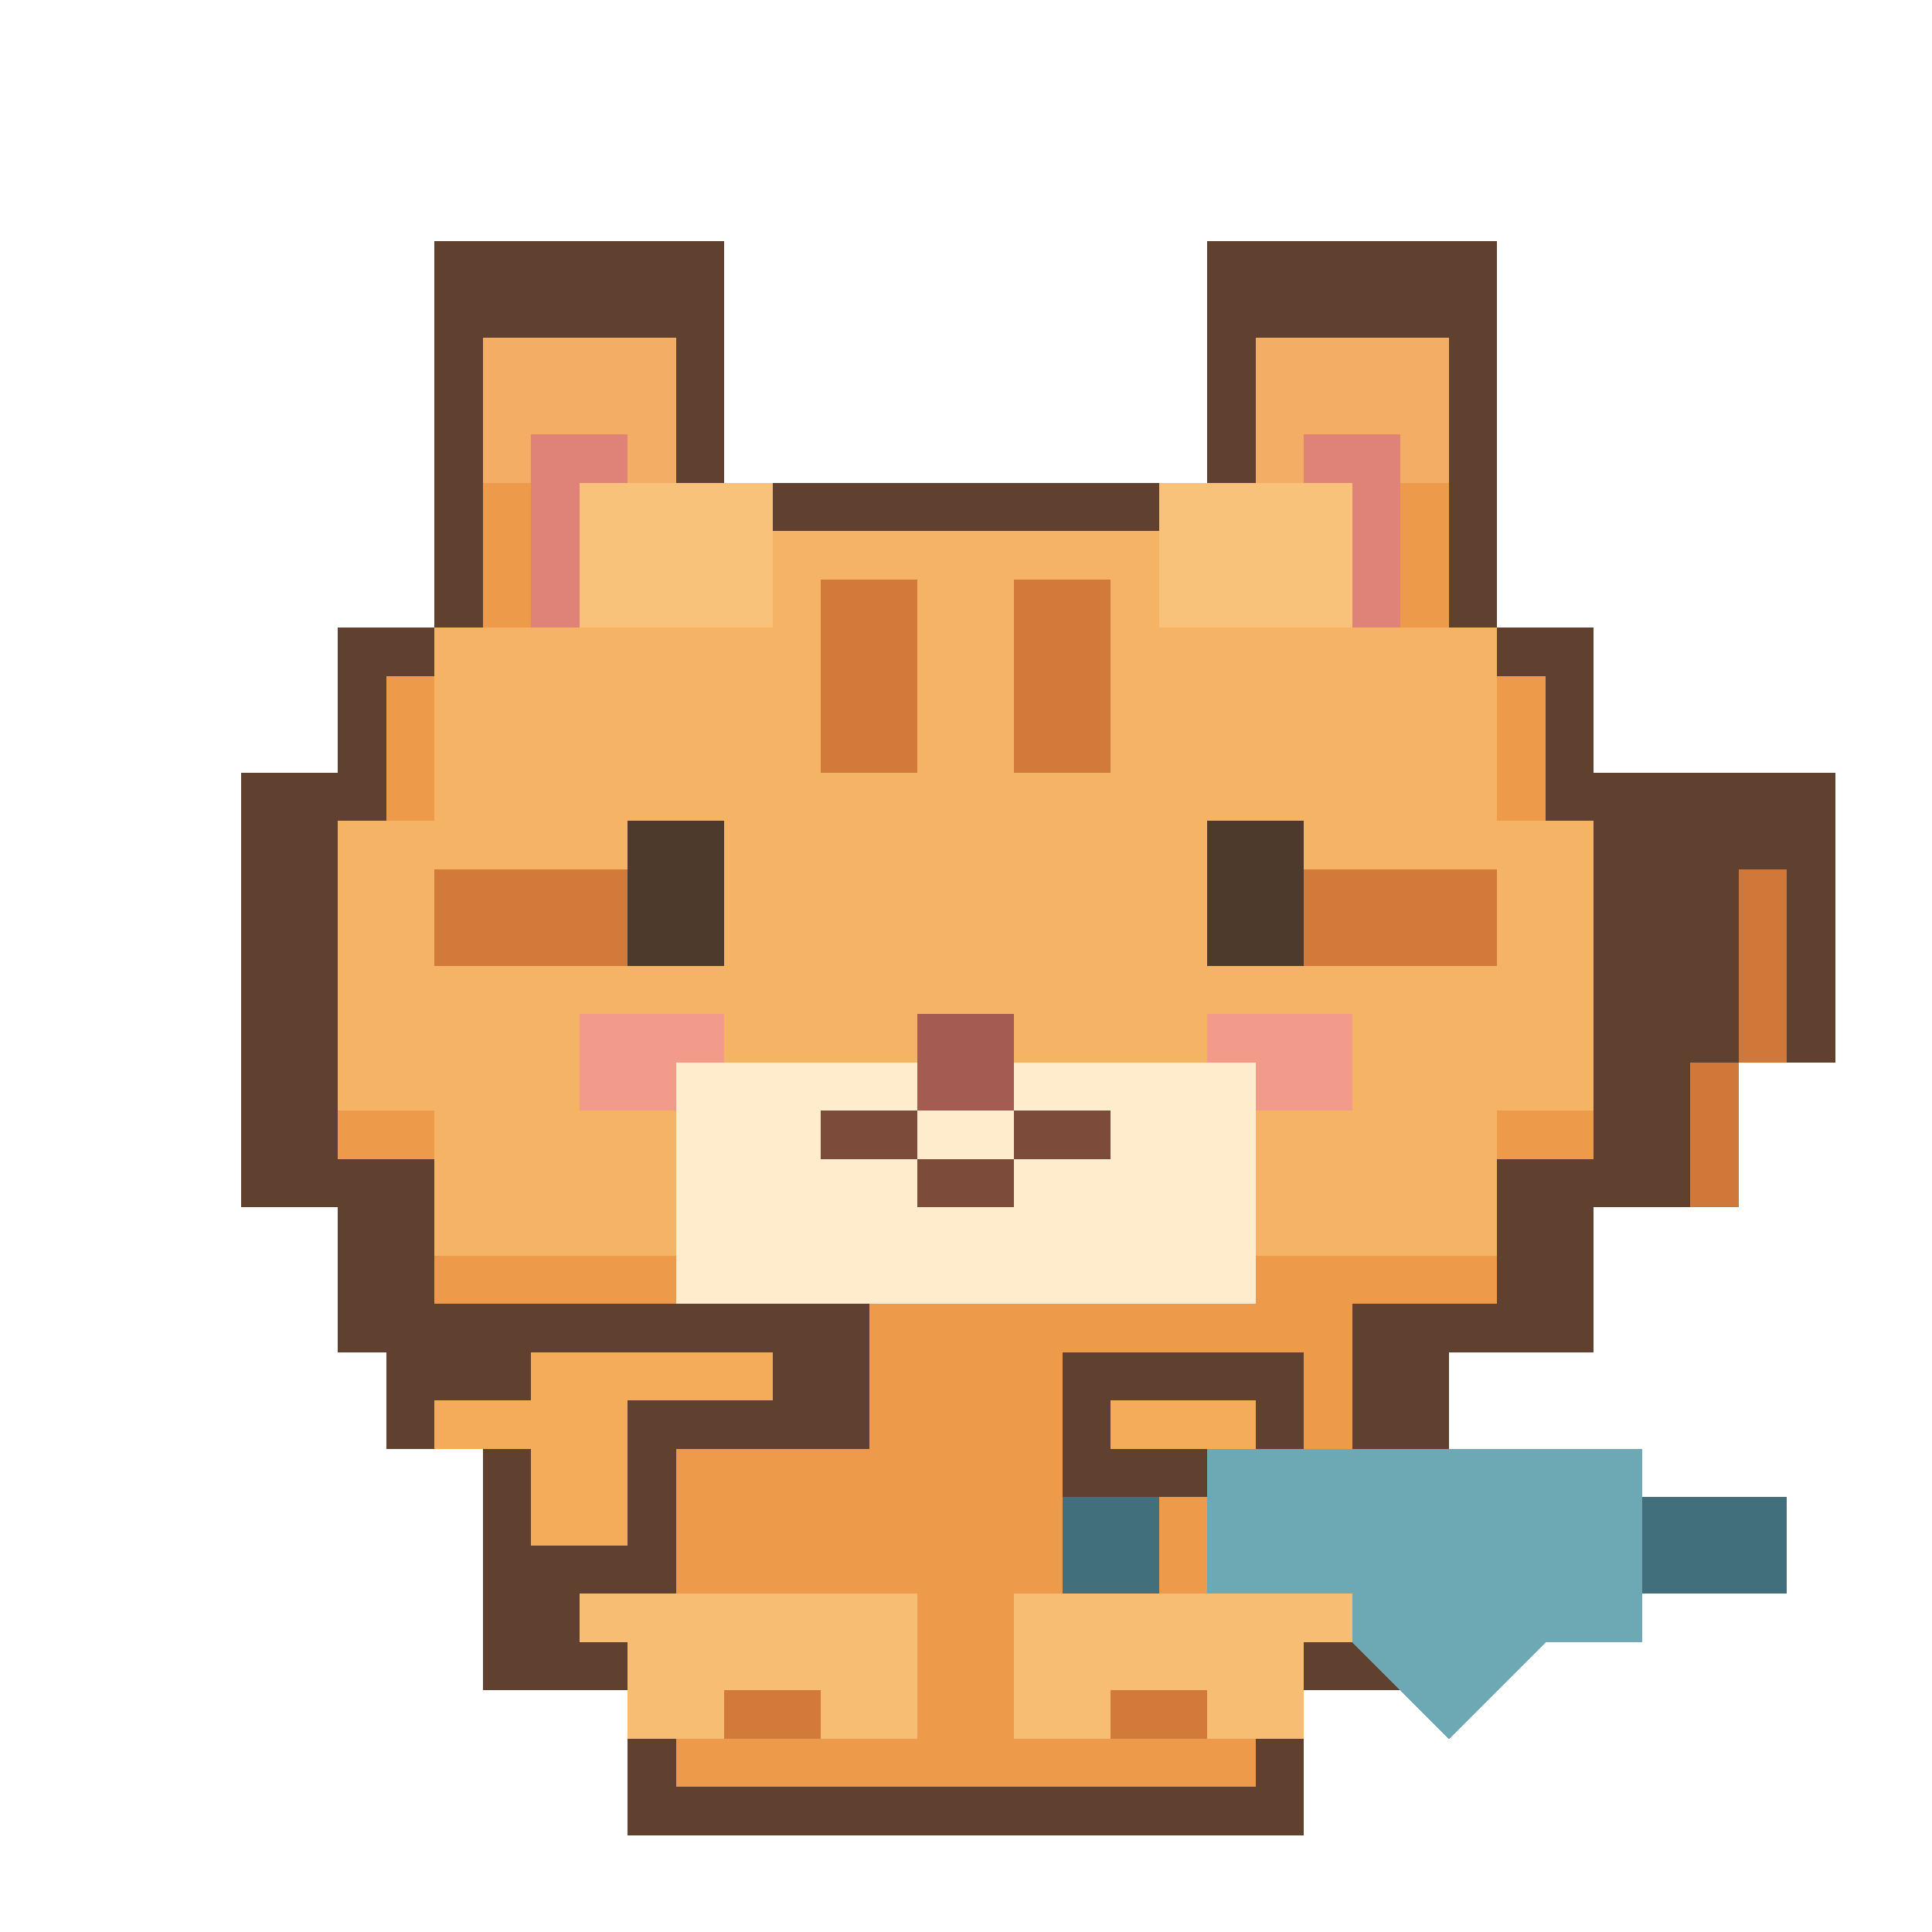
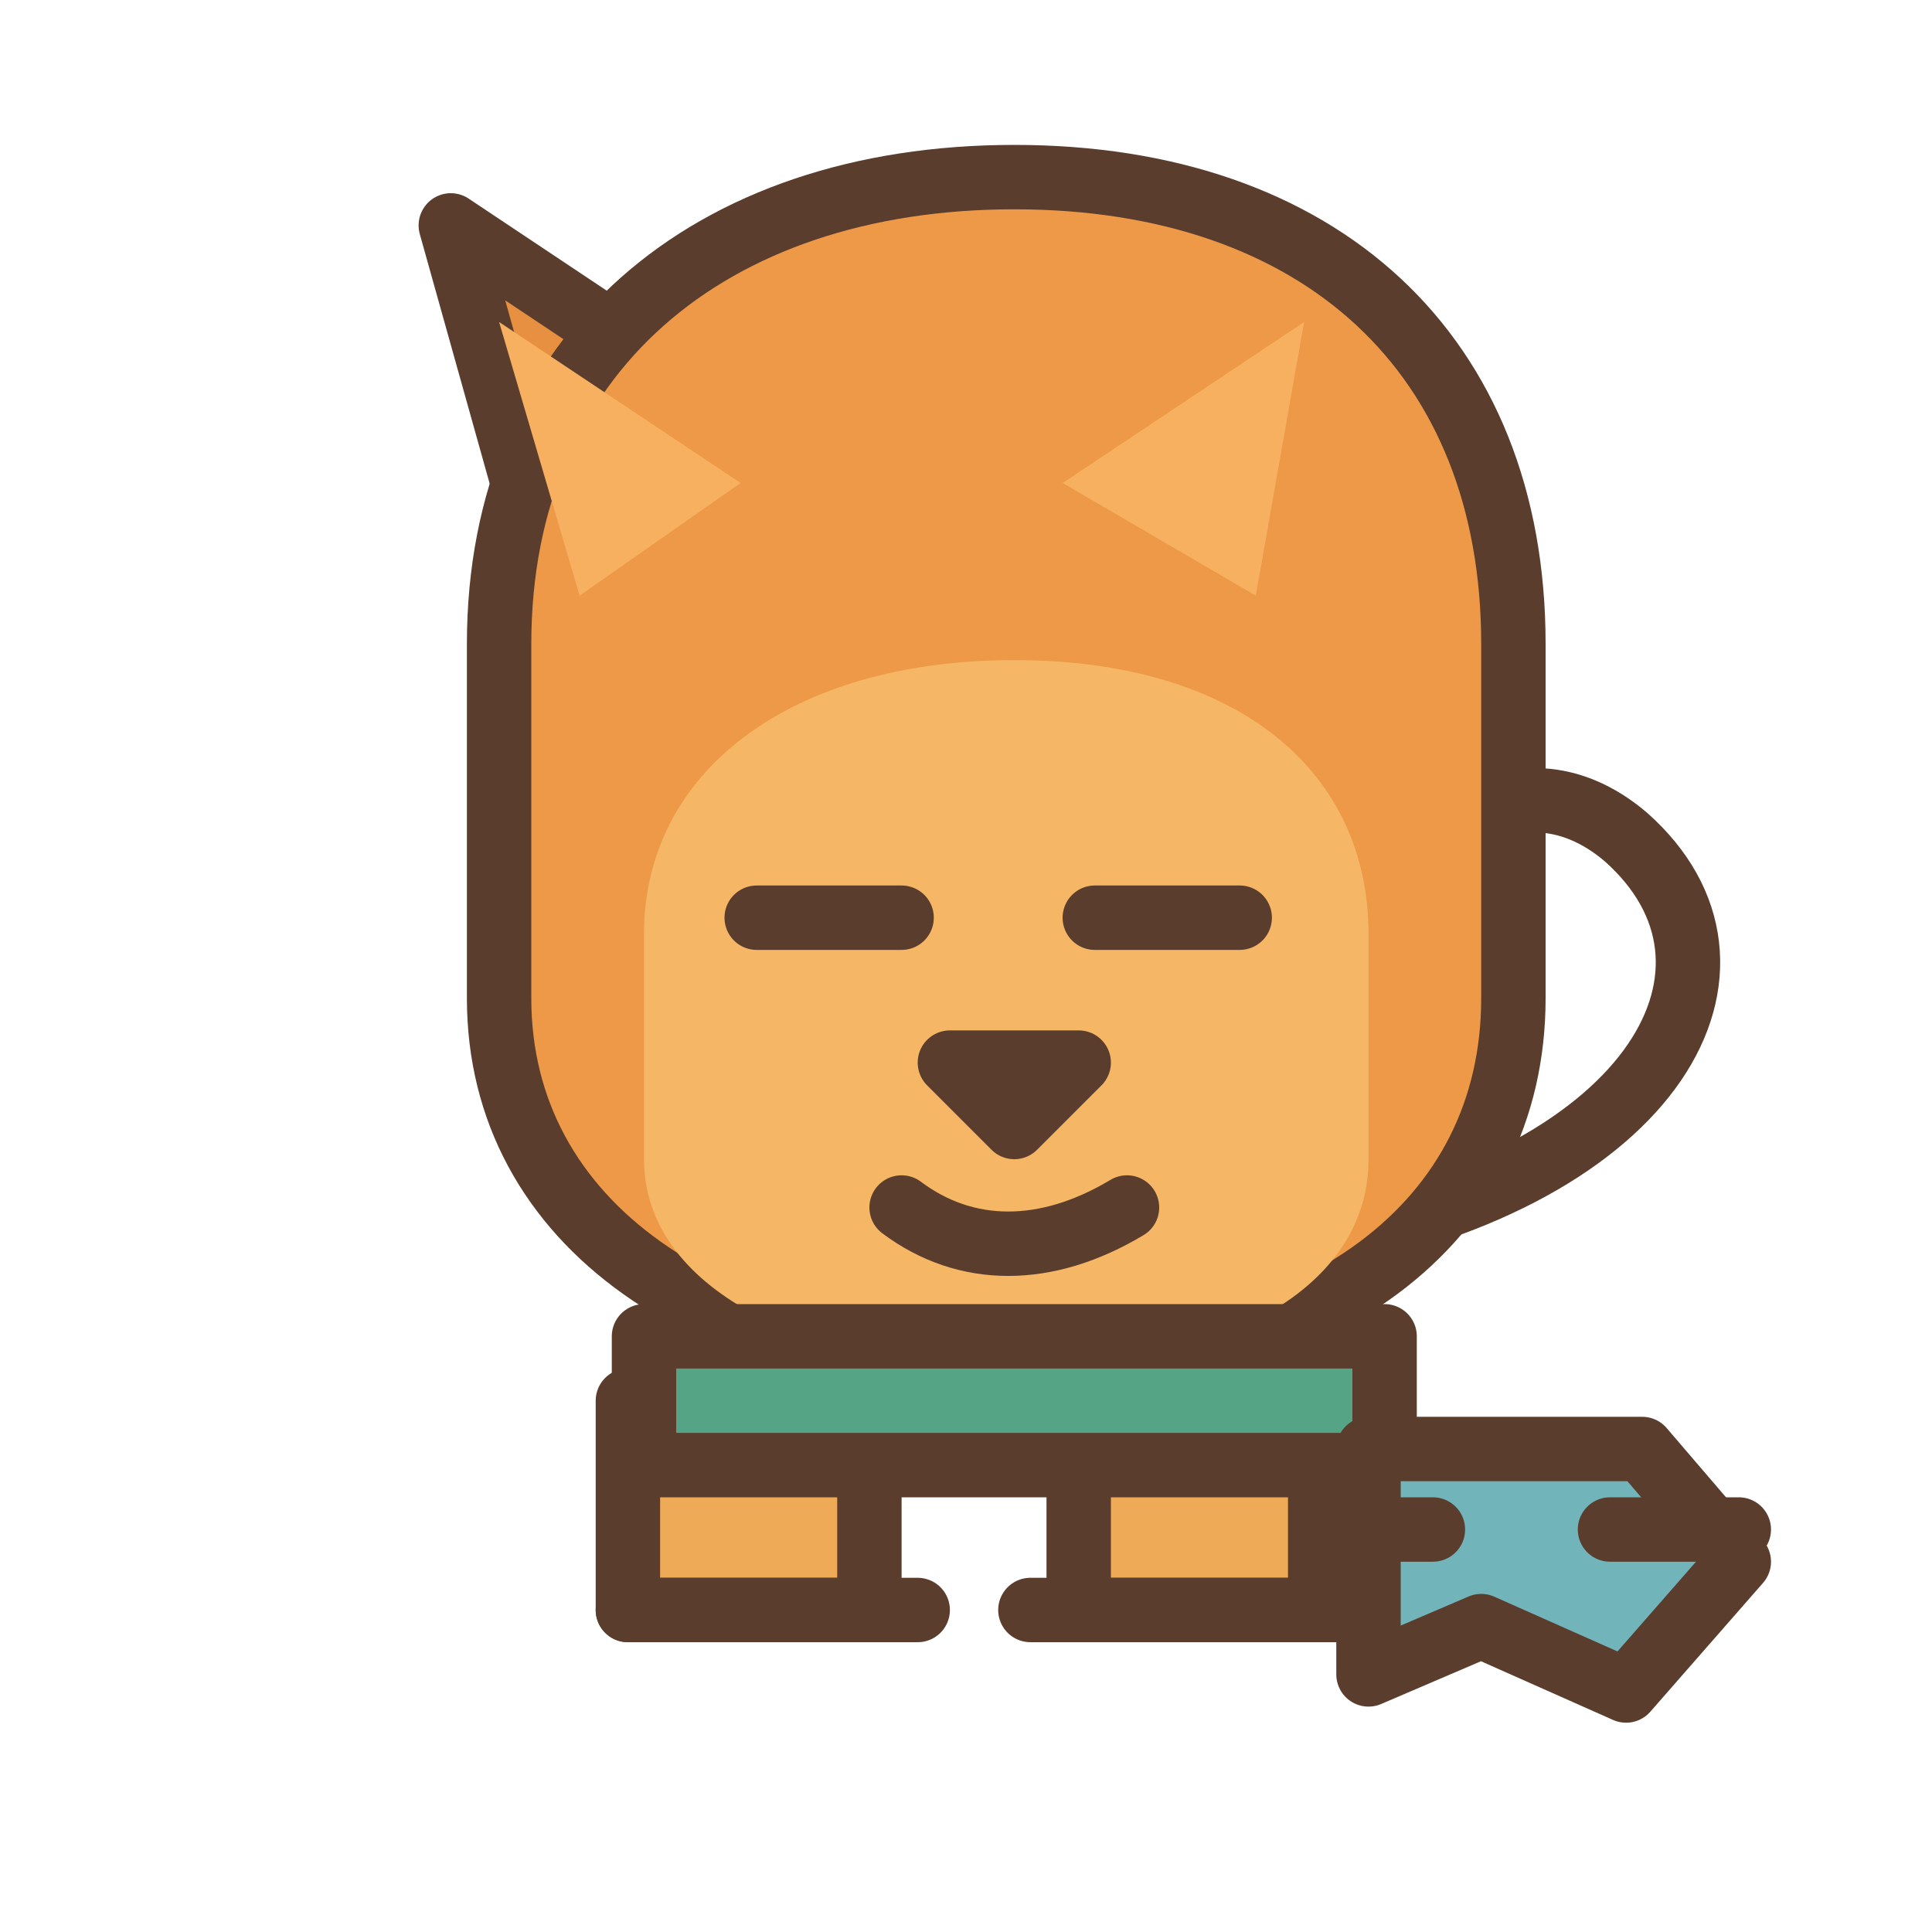
- <svg xmlns="http://www.w3.org/2000/svg" viewBox="0 0 40 40" shape-rendering="crispEdges" aria-label="和小鱼玩耍的像素橘猫">
-   <path d="M28 27h5v-2h3v-3h2v-6h-3v5h-3v2h-4z" fill="#60402e" />
-   <path d="M30 27h3v-2h3v-3h1v-4h-1v4h-3v2h-3z" fill="#d07839" />
-   <path d="M9 5h6v5h10V5h6v8h2v3h2v9h-2v3h-3v7h-3v3H13v-3h-3v-7H7v-3H5v-9h2v-3h2z" fill="#60402e" />
-   <path d="M10 7h4v6h12V7h4v7h2v3h1v7h-2v3h-3v7h-2v3H14v-3h-2v-7H9v-3H7v-7h1v-3h2z" fill="#ed9a4b" />
-   <path d="M10 7h4v3h-4zm16 0h4v3h-4z" fill="#f3ad64" />
-   <path d="M11 9h2v4h-2zm16 0h2v4h-2z" fill="#df8378" />
-   <path d="M13 11h14v2h4v4h2v6h-2v3H9v-3H7v-6h2v-4h4z" fill="#f5b366" />
-   <path d="M12 10h4v3h-4zm12 0h4v3h-4z" fill="#f9c27a" />
-   <path d="M17 12h2v4h-2zm4 0h2v4h-2zM9 18h4v2H9zm18 0h4v2h-4z" fill="#d17a3a" />
-   <path d="M12 21h3v2h-3zm13 0h3v2h-3z" fill="#f29b8b" />
-   <path d="M14 22h12v5H14z" fill="#ffeccc" />
-   <path d="M13 17h2v3h-2zm12 0h2v3h-2z" fill="#4e392d" />
-   <path d="M19 21h2v2h-2z" fill="#a35b52" />
-   <path d="M17 23h2v1h-2zm4 0h2v1h-2zm-2 1h2v1h-2z" fill="#7c4b39" />
-   <path d="M10 27h8v3h-4v3h-4v-3H8v-2h2zm12 1h5v3h-5z" fill="#60402e" />
-   <path d="M11 28h5v1h-3v3h-2v-2H9v-1h2zm12 1h3v1h-3z" fill="#f4ab5a" />
-   <path d="M25 30h9v4h-2l-2 2-2-2h-3z" fill="#6da9b5" />
-   <path d="M34 31h3v2h-3zm-10 0h-2v2h2z" fill="#416f7b" />
-   <path d="M12 33h7v3h-6v-2h-1zm9 0h7v1h-1v2h-6z" fill="#f7bd72" />
-   <path d="M15 35h2v1h-2zm8 0h2v1h-2z" fill="#d17a3a" />
+ <svg xmlns="http://www.w3.org/2000/svg" viewBox="0 0 120 120" aria-label="吃小鱼干的小橘">
+   <g stroke="#5a3d2d" stroke-width="4" stroke-linejoin="round" stroke-linecap="round">
+     <path d="M82 77c21-4 28-17 19-25-7-6-15 1-11 7" fill="none" />
+     <path d="M35 39 28 14l21 14 21-14-3 28" fill="#e89041" />
+     <path d="M31 40c0-18 13-29 32-29s31 11 31 29v22c0 14-12 23-31 23S31 76 31 62z" fill="#ed9948" />
+     <path d="M40 58c0-10 9-17 23-17s22 7 22 17v14c0 8-9 13-22 13s-23-5-23-13z" fill="#f5b765" stroke="none" />
+     <path d="M47 57h9M68 57h9M59 66h8l-4 4zM56 75c4 3 9 3 14 0" fill="none" />
+     <path d="M39 87h15v13H39zM67 87h15v13H67z" fill="#efaa58" />
+     <path d="M39 100h18M64 100h21" fill="none" />
+     <path d="M40 83h46v8H40z" fill="#55a486" />
+     <path d="M85 90h17l6 7-7 8-9-4-7 3z" fill="#71b4ba" />
+     <path d="M100 95h8M89 95h-5" fill="none" />
+   </g>
+   <path d="M36 37 31 20l15 10M78 37l3-17-15 10" fill="#f6b060" />
</svg>
